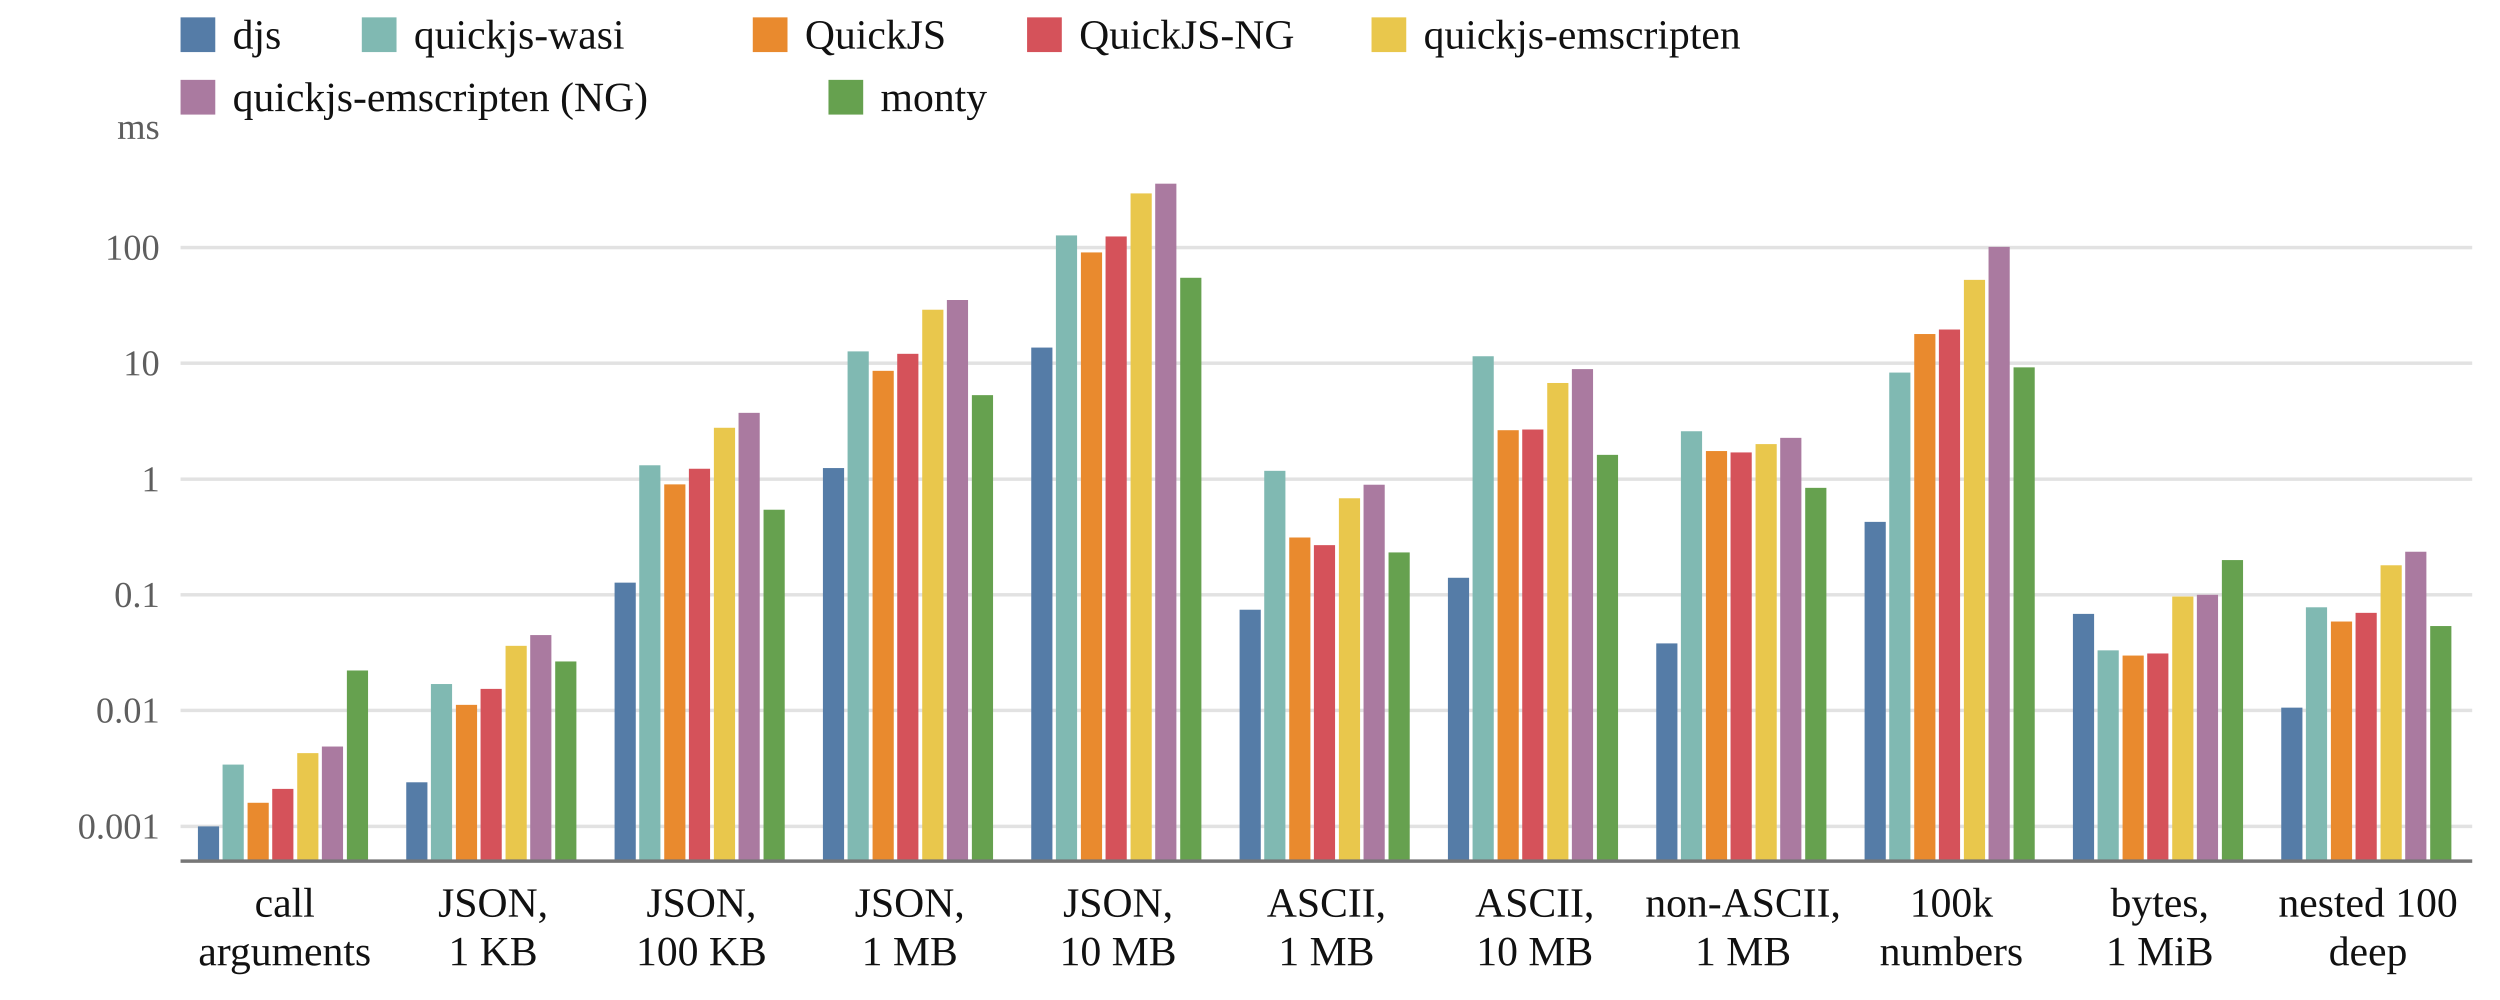
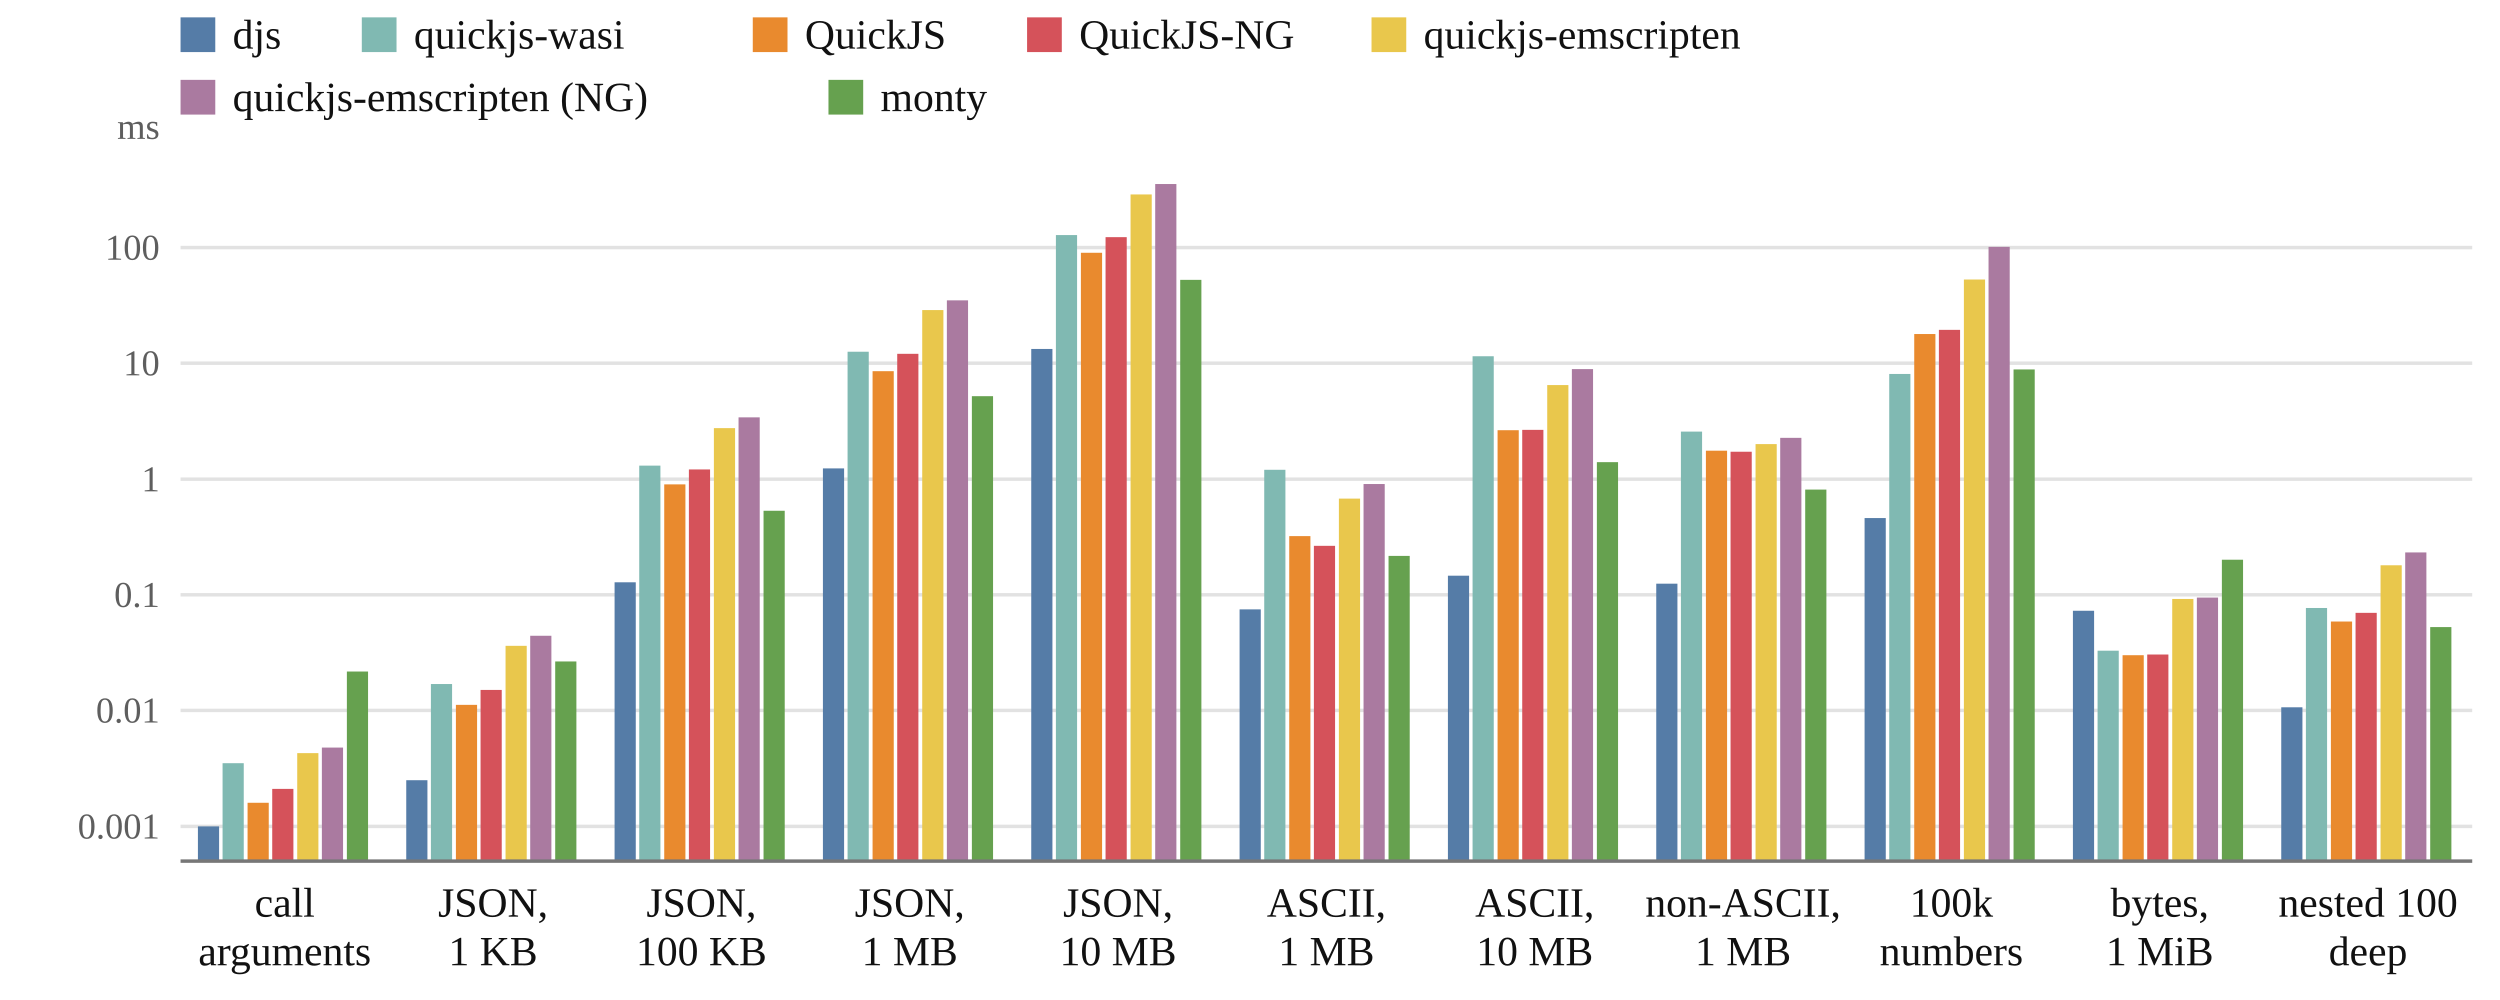
<svg xmlns="http://www.w3.org/2000/svg" class="dg-chart-bridge-out" viewBox="0 0 720 288" width="720" height="288" role="img" aria-labelledby="chart-bridge-out-t chart-bridge-out-d">
  <style>
  .dg-chart-bridge-out text { font-family: var(--semantic-font-family-ui, "Mallos Serif", Georgia, serif); font-size: 12px; fill: var(--semantic-color-text-primary, #111111); }
  .dg-chart-bridge-out .mono { font-family: var(--semantic-font-family-code, "Commit Mono", ui-monospace, Menlo, monospace); font-size: 11px; }
  .dg-chart-bridge-out .small { font-size: 10.5px; fill: var(--semantic-color-text-secondary, #5e5e5e); }
  .dg-chart-bridge-out .label { font-weight: 600; }
  .dg-chart-bridge-out .title { font-weight: 600; font-size: 13px; }
  .dg-chart-bridge-out .box, .dg-chart-bridge-out .host { fill: var(--semantic-color-background-surface, #f1f1f1); stroke: var(--semantic-color-border-primary, #777777); }
  .dg-chart-bridge-out .hdr, .dg-chart-bridge-out .engine { fill: var(--semantic-color-background-fill-secondary-information, #dbe4ea); stroke: var(--semantic-color-border-information, #3380a4); }
  .dg-chart-bridge-out .traced, .dg-chart-bridge-out .arena { fill: var(--semantic-color-background-fill-secondary-warning, #f3e0be); stroke: var(--semantic-color-border-warning, #996f00); }
  .dg-chart-bridge-out .tag { fill: var(--semantic-color-background-fill-secondary-positive, #dae6df); stroke: var(--semantic-color-border-positive, #378960); }
  .dg-chart-bridge-out .cell { fill: var(--semantic-color-background-canvas, #f8f8f8); stroke: var(--semantic-color-border-warning, #996f00); }
  .dg-chart-bridge-out .pad { fill: url(#chart-bridge-out-hatch); stroke: var(--semantic-color-border-secondary, #e2e2e2); }
  .dg-chart-bridge-out .tail { fill: var(--semantic-color-background-surface, #f1f1f1); stroke: var(--semantic-color-border-primary, #777777); stroke-dasharray: 4 3; }
  .dg-chart-bridge-out .zero { fill: var(--semantic-color-background-canvas, #f8f8f8); stroke: var(--semantic-color-border-primary, #777777); stroke-dasharray: 4 3; }
  .dg-chart-bridge-out .dead { fill: var(--semantic-color-background-surface, #f1f1f1); stroke: var(--semantic-color-border-secondary, #e2e2e2); stroke-dasharray: 3 2; }
  .dg-chart-bridge-out .opt { stroke-dasharray: 3 2; }
  .dg-chart-bridge-out .rule { stroke: var(--semantic-color-text-secondary, #5e5e5e); stroke-width: 1.2; }
  .dg-chart-bridge-out .dash { stroke: var(--semantic-color-text-secondary, #5e5e5e); stroke-width: 1.2; stroke-dasharray: 4 3; }
  .dg-chart-bridge-out .arrow { stroke: var(--semantic-color-text-secondary, #5e5e5e); fill: none; stroke-width: 1.3; marker-end: url(#chart-bridge-out-a); }
  .dg-chart-bridge-out .faint { stroke: var(--semantic-color-border-primary, #777777); fill: none; stroke-width: 1.1; stroke-dasharray: 4 3; marker-end: url(#chart-bridge-out-a); }
  .dg-chart-bridge-out .head { fill: var(--semantic-color-text-secondary, #5e5e5e); }
  .dg-chart-bridge-out .hatch { stroke: var(--semantic-color-border-secondary, #e2e2e2); }
  .dg-chart-bridge-out .grid { stroke: var(--semantic-color-border-secondary, #e2e2e2); stroke-width: 1; }
  .dg-chart-bridge-out .axis { stroke: var(--semantic-color-border-primary, #777777); stroke-width: 1; }
  .dg-chart-bridge-out .parity { stroke: var(--semantic-color-text-secondary, #5e5e5e); stroke-width: 1.2; stroke-dasharray: 4 3; }
  .dg-chart-bridge-out .faster { fill: var(--semantic-color-background-fill-primary-positive, #2e6c4c); }
  .dg-chart-bridge-out .slower { fill: var(--semantic-color-background-fill-primary-negative, #a42c2d); }
  .dg-chart-bridge-out .s0 { fill: var(--semantic-color-background-fill-data-viz-100, #557ca7); }
  .dg-chart-bridge-out .s1 { fill: var(--semantic-color-background-fill-data-viz-200, #e98a2e); }
  .dg-chart-bridge-out .s2 { fill: var(--semantic-color-background-fill-data-viz-300, #d5525a); }
  .dg-chart-bridge-out .s3 { fill: var(--semantic-color-background-fill-data-viz-400, #80b9b2); }
  .dg-chart-bridge-out .s4 { fill: var(--semantic-color-background-fill-data-viz-500, #66a14f); }
  .dg-chart-bridge-out .s5 { fill: var(--semantic-color-background-fill-data-viz-600, #e9c74c); }
  .dg-chart-bridge-out .s6 { fill: var(--semantic-color-background-fill-data-viz-700, #aa7aa0); }
  .dg-chart-bridge-out .s7 { fill: var(--semantic-color-background-fill-data-viz-800, #f79ba8); }
  .dg-chart-bridge-out .s8 { fill: var(--semantic-color-background-fill-data-viz-900, #98745e); }
  .dg-chart-bridge-out .s9 { fill: var(--semantic-color-background-fill-data-viz-1000, #b9b0ab); }
  @media (prefers-color-scheme: dark) {
    .dg-chart-bridge-out text { fill: var(--semantic-color-text-primary, #f6f6f6); }
    .dg-chart-bridge-out .small { fill: var(--semantic-color-text-secondary, #ababab); }
    .dg-chart-bridge-out .box, .dg-chart-bridge-out .host { fill: var(--semantic-color-background-surface, #2e2e2e); stroke: var(--semantic-color-border-primary, #919191); }
    .dg-chart-bridge-out .hdr, .dg-chart-bridge-out .engine { fill: var(--semantic-color-background-fill-secondary-information, #1e313b); stroke: var(--semantic-color-border-information, #4c9bc1); }
    .dg-chart-bridge-out .traced, .dg-chart-bridge-out .arena { fill: var(--semantic-color-background-fill-secondary-warning, #3b2b0c); stroke: var(--semantic-color-border-warning, #b8880c); }
    .dg-chart-bridge-out .tag { fill: var(--semantic-color-background-fill-secondary-positive, #1f3328); stroke: var(--semantic-color-border-positive, #4da578); }
    .dg-chart-bridge-out .cell { fill: var(--semantic-color-background-canvas, #161616); stroke: var(--semantic-color-border-warning, #b8880c); }
    .dg-chart-bridge-out .pad { stroke: var(--semantic-color-border-secondary, #464646); }
    .dg-chart-bridge-out .tail { fill: var(--semantic-color-background-surface, #2e2e2e); stroke: var(--semantic-color-border-primary, #919191); }
    .dg-chart-bridge-out .zero { fill: var(--semantic-color-background-canvas, #161616); stroke: var(--semantic-color-border-primary, #919191); }
    .dg-chart-bridge-out .dead { fill: var(--semantic-color-background-surface, #2e2e2e); stroke: var(--semantic-color-border-secondary, #464646); }
    .dg-chart-bridge-out .rule { stroke: var(--semantic-color-text-secondary, #ababab); }
    .dg-chart-bridge-out .dash { stroke: var(--semantic-color-text-secondary, #ababab); }
    .dg-chart-bridge-out .arrow { stroke: var(--semantic-color-text-secondary, #ababab); }
    .dg-chart-bridge-out .faint { stroke: var(--semantic-color-border-primary, #919191); }
    .dg-chart-bridge-out .head { fill: var(--semantic-color-text-secondary, #ababab); }
    .dg-chart-bridge-out .hatch { stroke: var(--semantic-color-border-secondary, #464646); }
    .dg-chart-bridge-out .grid { stroke: var(--semantic-color-border-secondary, #464646); }
    .dg-chart-bridge-out .axis { stroke: var(--semantic-color-border-primary, #919191); }
    .dg-chart-bridge-out .parity { stroke: var(--semantic-color-text-secondary, #ababab); }
    .dg-chart-bridge-out .faster { fill: var(--semantic-color-background-fill-primary-positive, #4da578); }
    .dg-chart-bridge-out .slower { fill: var(--semantic-color-background-fill-primary-negative, #ea5a56); }
    .dg-chart-bridge-out .s0 { fill: var(--semantic-color-background-fill-data-viz-100, #557ca7); }
    .dg-chart-bridge-out .s1 { fill: var(--semantic-color-background-fill-data-viz-200, #e98a2e); }
    .dg-chart-bridge-out .s2 { fill: var(--semantic-color-background-fill-data-viz-300, #d5525a); }
    .dg-chart-bridge-out .s3 { fill: var(--semantic-color-background-fill-data-viz-400, #80b9b2); }
    .dg-chart-bridge-out .s4 { fill: var(--semantic-color-background-fill-data-viz-500, #66a14f); }
    .dg-chart-bridge-out .s5 { fill: var(--semantic-color-background-fill-data-viz-600, #e9c74c); }
    .dg-chart-bridge-out .s6 { fill: var(--semantic-color-background-fill-data-viz-700, #aa7aa0); }
    .dg-chart-bridge-out .s7 { fill: var(--semantic-color-background-fill-data-viz-800, #f79ba8); }
    .dg-chart-bridge-out .s8 { fill: var(--semantic-color-background-fill-data-viz-900, #98745e); }
    .dg-chart-bridge-out .s9 { fill: var(--semantic-color-background-fill-data-viz-1000, #b9b0ab); }
  }
</style>
  <defs>
    <pattern id="chart-bridge-out-hatch" width="6" height="6" patternUnits="userSpaceOnUse" patternTransform="rotate(45)">
      <line x1="0" y1="0" x2="0" y2="6" class="hatch" />
    </pattern>
    <marker id="chart-bridge-out-a" viewBox="0 0 10 10" refX="9" refY="5" markerWidth="7" markerHeight="7" orient="auto-start-reverse">
      <path class="head" d="M0 0 L10 5 L0 10 z" />
    </marker>
  </defs>
  <rect class="s0" x="52.0" y="5.0" width="10.0" height="10.0" />
  <text class="" x="67.0" y="14.0" text-anchor="start">djs</text>
  <rect class="s3" x="104.2" y="5.0" width="10.0" height="10.0" />
  <text class="" x="119.2" y="14.0" text-anchor="start">quickjs-wasi</text>
  <rect class="s1" x="216.8" y="5.0" width="10.0" height="10.0" />
  <text class="" x="231.8" y="14.0" text-anchor="start">QuickJS</text>
  <rect class="s2" x="295.8" y="5.0" width="10.0" height="10.0" />
  <text class="" x="310.8" y="14.0" text-anchor="start">QuickJS-NG</text>
  <rect class="s5" x="395.0" y="5.0" width="10.0" height="10.0" />
  <text class="" x="410.0" y="14.0" text-anchor="start">quickjs-emscripten</text>
  <rect class="s6" x="52.0" y="23.0" width="10.0" height="10.0" />
  <text class="" x="67.0" y="32.0" text-anchor="start">quickjs-emscripten (NG)</text>
  <rect class="s4" x="238.6" y="23.0" width="10.0" height="10.0" />
  <text class="" x="253.6" y="32.0" text-anchor="start">monty</text>
  <line class="grid" x1="52.0" y1="238.0" x2="712.0" y2="238.0" />
  <text class="small" x="46.0" y="241.5" text-anchor="end">0.001</text>
  <line class="grid" x1="52.0" y1="204.6" x2="712.0" y2="204.6" />
  <text class="small" x="46.0" y="208.1" text-anchor="end">0.01</text>
  <line class="grid" x1="52.0" y1="171.3" x2="712.0" y2="171.3" />
  <text class="small" x="46.0" y="174.8" text-anchor="end">0.1</text>
  <line class="grid" x1="52.0" y1="138.0" x2="712.0" y2="138.0" />
  <text class="small" x="46.0" y="141.5" text-anchor="end">1</text>
  <line class="grid" x1="52.0" y1="104.6" x2="712.0" y2="104.6" />
  <text class="small" x="46.0" y="108.1" text-anchor="end">10</text>
  <line class="grid" x1="52.0" y1="71.3" x2="712.0" y2="71.3" />
  <text class="small" x="46.0" y="74.8" text-anchor="end">100</text>
  <text class="small" x="46.0" y="40.0" text-anchor="end">ms</text>
  <rect class="s0" x="57.0" y="238.0" width="6.1" height="10.0" />
-   <rect class="s3" x="64.1" y="220.2" width="6.1" height="27.8" />
+   <rect class="s3" x="64.1" y="219.8" width="6.1" height="28.2" />
  <rect class="s1" x="71.3" y="231.2" width="6.1" height="16.8" />
  <rect class="s2" x="78.4" y="227.2" width="6.1" height="20.8" />
  <rect class="s5" x="85.6" y="216.9" width="6.1" height="31.1" />
-   <rect class="s6" x="92.7" y="215.0" width="6.1" height="33.0" />
-   <rect class="s4" x="99.9" y="193.1" width="6.1" height="54.9" />
+   <rect class="s6" x="92.7" y="215.3" width="6.1" height="32.7" />
+   <rect class="s4" x="99.9" y="193.4" width="6.1" height="54.6" />
  <text class="" x="82.0" y="264.0" text-anchor="middle">call</text>
  <text class="" x="82.0" y="278.0" text-anchor="middle">arguments</text>
-   <rect class="s0" x="117.0" y="225.3" width="6.1" height="22.7" />
+   <rect class="s0" x="117.0" y="224.7" width="6.1" height="23.3" />
  <rect class="s3" x="124.1" y="197.0" width="6.1" height="51.0" />
  <rect class="s1" x="131.3" y="203.0" width="6.1" height="45.0" />
-   <rect class="s2" x="138.4" y="198.4" width="6.1" height="49.6" />
+   <rect class="s2" x="138.4" y="198.7" width="6.1" height="49.3" />
  <rect class="s5" x="145.6" y="186.0" width="6.1" height="62.0" />
-   <rect class="s6" x="152.7" y="182.9" width="6.1" height="65.1" />
+   <rect class="s6" x="152.7" y="183.1" width="6.1" height="64.9" />
  <rect class="s4" x="159.9" y="190.5" width="6.1" height="57.5" />
  <text class="" x="142.0" y="264.0" text-anchor="middle">JSON,</text>
  <text class="" x="142.0" y="278.0" text-anchor="middle">1 KB</text>
-   <rect class="s0" x="177.0" y="167.8" width="6.1" height="80.2" />
-   <rect class="s3" x="184.1" y="134.0" width="6.1" height="114.0" />
+   <rect class="s0" x="177.0" y="167.7" width="6.1" height="80.3" />
+   <rect class="s3" x="184.1" y="134.1" width="6.1" height="113.9" />
  <rect class="s1" x="191.3" y="139.5" width="6.1" height="108.5" />
-   <rect class="s2" x="198.4" y="135.0" width="6.1" height="113.0" />
-   <rect class="s5" x="205.6" y="123.2" width="6.1" height="124.8" />
-   <rect class="s6" x="212.7" y="118.9" width="6.1" height="129.1" />
-   <rect class="s4" x="219.9" y="146.8" width="6.1" height="101.2" />
+   <rect class="s2" x="198.4" y="135.2" width="6.1" height="112.8" />
+   <rect class="s5" x="205.6" y="123.3" width="6.1" height="124.7" />
+   <rect class="s6" x="212.7" y="120.2" width="6.1" height="127.8" />
+   <rect class="s4" x="219.9" y="147.1" width="6.1" height="100.9" />
  <text class="" x="202.0" y="264.0" text-anchor="middle">JSON,</text>
  <text class="" x="202.0" y="278.0" text-anchor="middle">100 KB</text>
-   <rect class="s0" x="237.0" y="134.8" width="6.1" height="113.2" />
-   <rect class="s3" x="244.1" y="101.2" width="6.1" height="146.8" />
-   <rect class="s1" x="251.3" y="106.8" width="6.1" height="141.2" />
+   <rect class="s0" x="237.0" y="134.9" width="6.1" height="113.1" />
+   <rect class="s3" x="244.1" y="101.3" width="6.1" height="146.7" />
+   <rect class="s1" x="251.3" y="106.9" width="6.1" height="141.1" />
  <rect class="s2" x="258.4" y="101.9" width="6.1" height="146.1" />
-   <rect class="s5" x="265.6" y="89.2" width="6.1" height="158.8" />
-   <rect class="s6" x="272.7" y="86.4" width="6.1" height="161.6" />
-   <rect class="s4" x="279.9" y="113.8" width="6.1" height="134.2" />
+   <rect class="s5" x="265.6" y="89.3" width="6.1" height="158.7" />
+   <rect class="s6" x="272.7" y="86.5" width="6.1" height="161.5" />
+   <rect class="s4" x="279.9" y="114.1" width="6.1" height="133.9" />
  <text class="" x="262.0" y="264.0" text-anchor="middle">JSON,</text>
  <text class="" x="262.0" y="278.0" text-anchor="middle">1 MB</text>
-   <rect class="s0" x="297.0" y="100.1" width="6.1" height="147.9" />
-   <rect class="s3" x="304.1" y="67.8" width="6.1" height="180.2" />
-   <rect class="s1" x="311.3" y="72.7" width="6.1" height="175.3" />
-   <rect class="s2" x="318.4" y="68.1" width="6.1" height="179.9" />
-   <rect class="s5" x="325.6" y="55.7" width="6.1" height="192.3" />
-   <rect class="s6" x="332.7" y="52.9" width="6.1" height="195.1" />
-   <rect class="s4" x="339.9" y="80.0" width="6.1" height="168.0" />
+   <rect class="s0" x="297.0" y="100.5" width="6.1" height="147.5" />
+   <rect class="s3" x="304.1" y="67.7" width="6.1" height="180.3" />
+   <rect class="s1" x="311.3" y="72.8" width="6.1" height="175.2" />
+   <rect class="s2" x="318.4" y="68.3" width="6.1" height="179.7" />
+   <rect class="s5" x="325.6" y="56.0" width="6.1" height="192.0" />
+   <rect class="s6" x="332.7" y="53.0" width="6.1" height="195.0" />
+   <rect class="s4" x="339.9" y="80.6" width="6.1" height="167.4" />
  <text class="" x="322.0" y="264.0" text-anchor="middle">JSON,</text>
  <text class="" x="322.0" y="278.0" text-anchor="middle">10 MB</text>
-   <rect class="s0" x="357.0" y="175.6" width="6.1" height="72.4" />
-   <rect class="s3" x="364.1" y="135.6" width="6.1" height="112.4" />
-   <rect class="s1" x="371.3" y="154.8" width="6.1" height="93.2" />
-   <rect class="s2" x="378.4" y="157.0" width="6.1" height="91.0" />
-   <rect class="s5" x="385.6" y="143.5" width="6.1" height="104.5" />
-   <rect class="s6" x="392.7" y="139.6" width="6.1" height="108.4" />
-   <rect class="s4" x="399.9" y="159.1" width="6.1" height="88.9" />
+   <rect class="s0" x="357.0" y="175.5" width="6.1" height="72.5" />
+   <rect class="s3" x="364.1" y="135.3" width="6.1" height="112.7" />
+   <rect class="s1" x="371.3" y="154.4" width="6.1" height="93.6" />
+   <rect class="s2" x="378.4" y="157.2" width="6.1" height="90.8" />
+   <rect class="s5" x="385.6" y="143.6" width="6.1" height="104.4" />
+   <rect class="s6" x="392.7" y="139.4" width="6.1" height="108.6" />
+   <rect class="s4" x="399.9" y="160.1" width="6.1" height="87.9" />
  <text class="" x="382.0" y="264.0" text-anchor="middle">ASCII,</text>
  <text class="" x="382.0" y="278.0" text-anchor="middle">1 MB</text>
-   <rect class="s0" x="417.0" y="166.4" width="6.1" height="81.6" />
+   <rect class="s0" x="417.0" y="165.8" width="6.1" height="82.2" />
  <rect class="s3" x="424.1" y="102.6" width="6.1" height="145.4" />
  <rect class="s1" x="431.3" y="123.9" width="6.1" height="124.1" />
-   <rect class="s2" x="438.4" y="123.7" width="6.1" height="124.3" />
-   <rect class="s5" x="445.6" y="110.3" width="6.1" height="137.7" />
+   <rect class="s2" x="438.4" y="123.8" width="6.1" height="124.2" />
+   <rect class="s5" x="445.6" y="110.9" width="6.1" height="137.1" />
  <rect class="s6" x="452.7" y="106.3" width="6.1" height="141.7" />
-   <rect class="s4" x="459.9" y="131.0" width="6.1" height="117.0" />
+   <rect class="s4" x="459.9" y="133.1" width="6.1" height="114.9" />
  <text class="" x="442.0" y="264.0" text-anchor="middle">ASCII,</text>
  <text class="" x="442.0" y="278.0" text-anchor="middle">10 MB</text>
-   <rect class="s0" x="477.0" y="185.3" width="6.1" height="62.7" />
-   <rect class="s3" x="484.1" y="124.2" width="6.1" height="123.8" />
-   <rect class="s1" x="491.3" y="129.9" width="6.1" height="118.1" />
-   <rect class="s2" x="498.4" y="130.3" width="6.1" height="117.7" />
+   <rect class="s0" x="477.0" y="168.1" width="6.1" height="79.9" />
+   <rect class="s3" x="484.1" y="124.3" width="6.1" height="123.7" />
+   <rect class="s1" x="491.3" y="129.8" width="6.1" height="118.2" />
+   <rect class="s2" x="498.4" y="130.1" width="6.1" height="117.9" />
  <rect class="s5" x="505.6" y="127.9" width="6.1" height="120.1" />
  <rect class="s6" x="512.7" y="126.1" width="6.1" height="121.9" />
-   <rect class="s4" x="519.9" y="140.5" width="6.1" height="107.5" />
+   <rect class="s4" x="519.9" y="141.0" width="6.1" height="107.0" />
  <text class="" x="502.0" y="264.0" text-anchor="middle">non-ASCII,</text>
  <text class="" x="502.0" y="278.0" text-anchor="middle">1 MB</text>
-   <rect class="s0" x="537.0" y="150.3" width="6.1" height="97.7" />
-   <rect class="s3" x="544.1" y="107.3" width="6.1" height="140.7" />
+   <rect class="s0" x="537.0" y="149.2" width="6.1" height="98.8" />
+   <rect class="s3" x="544.1" y="107.7" width="6.1" height="140.3" />
  <rect class="s1" x="551.3" y="96.2" width="6.1" height="151.8" />
-   <rect class="s2" x="558.4" y="94.9" width="6.1" height="153.1" />
-   <rect class="s5" x="565.6" y="80.6" width="6.1" height="167.4" />
+   <rect class="s2" x="558.4" y="95.0" width="6.1" height="153.0" />
+   <rect class="s5" x="565.6" y="80.5" width="6.1" height="167.5" />
  <rect class="s6" x="572.7" y="71.1" width="6.1" height="176.9" />
-   <rect class="s4" x="579.9" y="105.8" width="6.1" height="142.2" />
+   <rect class="s4" x="579.9" y="106.4" width="6.1" height="141.6" />
  <text class="" x="562.0" y="264.0" text-anchor="middle">100k</text>
  <text class="" x="562.0" y="278.0" text-anchor="middle">numbers</text>
-   <rect class="s0" x="597.0" y="176.8" width="6.1" height="71.2" />
-   <rect class="s3" x="604.1" y="187.3" width="6.1" height="60.7" />
-   <rect class="s1" x="611.3" y="188.8" width="6.1" height="59.2" />
-   <rect class="s2" x="618.4" y="188.2" width="6.1" height="59.8" />
-   <rect class="s5" x="625.6" y="171.8" width="6.1" height="76.2" />
-   <rect class="s6" x="632.7" y="171.3" width="6.1" height="76.7" />
-   <rect class="s4" x="639.9" y="161.3" width="6.1" height="86.7" />
+   <rect class="s0" x="597.0" y="175.9" width="6.1" height="72.1" />
+   <rect class="s3" x="604.1" y="187.4" width="6.1" height="60.6" />
+   <rect class="s1" x="611.3" y="188.7" width="6.1" height="59.3" />
+   <rect class="s2" x="618.4" y="188.5" width="6.1" height="59.5" />
+   <rect class="s5" x="625.6" y="172.5" width="6.1" height="75.5" />
+   <rect class="s6" x="632.7" y="172.1" width="6.1" height="75.9" />
+   <rect class="s4" x="639.9" y="161.2" width="6.1" height="86.8" />
  <text class="" x="622.0" y="264.0" text-anchor="middle">bytes,</text>
  <text class="" x="622.0" y="278.0" text-anchor="middle">1 MiB</text>
-   <rect class="s0" x="657.0" y="203.8" width="6.1" height="44.2" />
-   <rect class="s3" x="664.1" y="174.9" width="6.1" height="73.1" />
+   <rect class="s0" x="657.0" y="203.7" width="6.1" height="44.3" />
+   <rect class="s3" x="664.1" y="175.1" width="6.1" height="72.9" />
  <rect class="s1" x="671.3" y="179.0" width="6.1" height="69.0" />
  <rect class="s2" x="678.4" y="176.5" width="6.1" height="71.5" />
  <rect class="s5" x="685.6" y="162.8" width="6.1" height="85.2" />
-   <rect class="s6" x="692.7" y="158.9" width="6.1" height="89.1" />
-   <rect class="s4" x="699.9" y="180.3" width="6.1" height="67.7" />
+   <rect class="s6" x="692.7" y="159.1" width="6.1" height="88.9" />
+   <rect class="s4" x="699.9" y="180.6" width="6.1" height="67.4" />
  <text class="" x="682.0" y="264.0" text-anchor="middle">nested 100</text>
  <text class="" x="682.0" y="278.0" text-anchor="middle">deep</text>
  <line class="axis" x1="52.0" y1="248.0" x2="712.0" y2="248.0" />
</svg>
